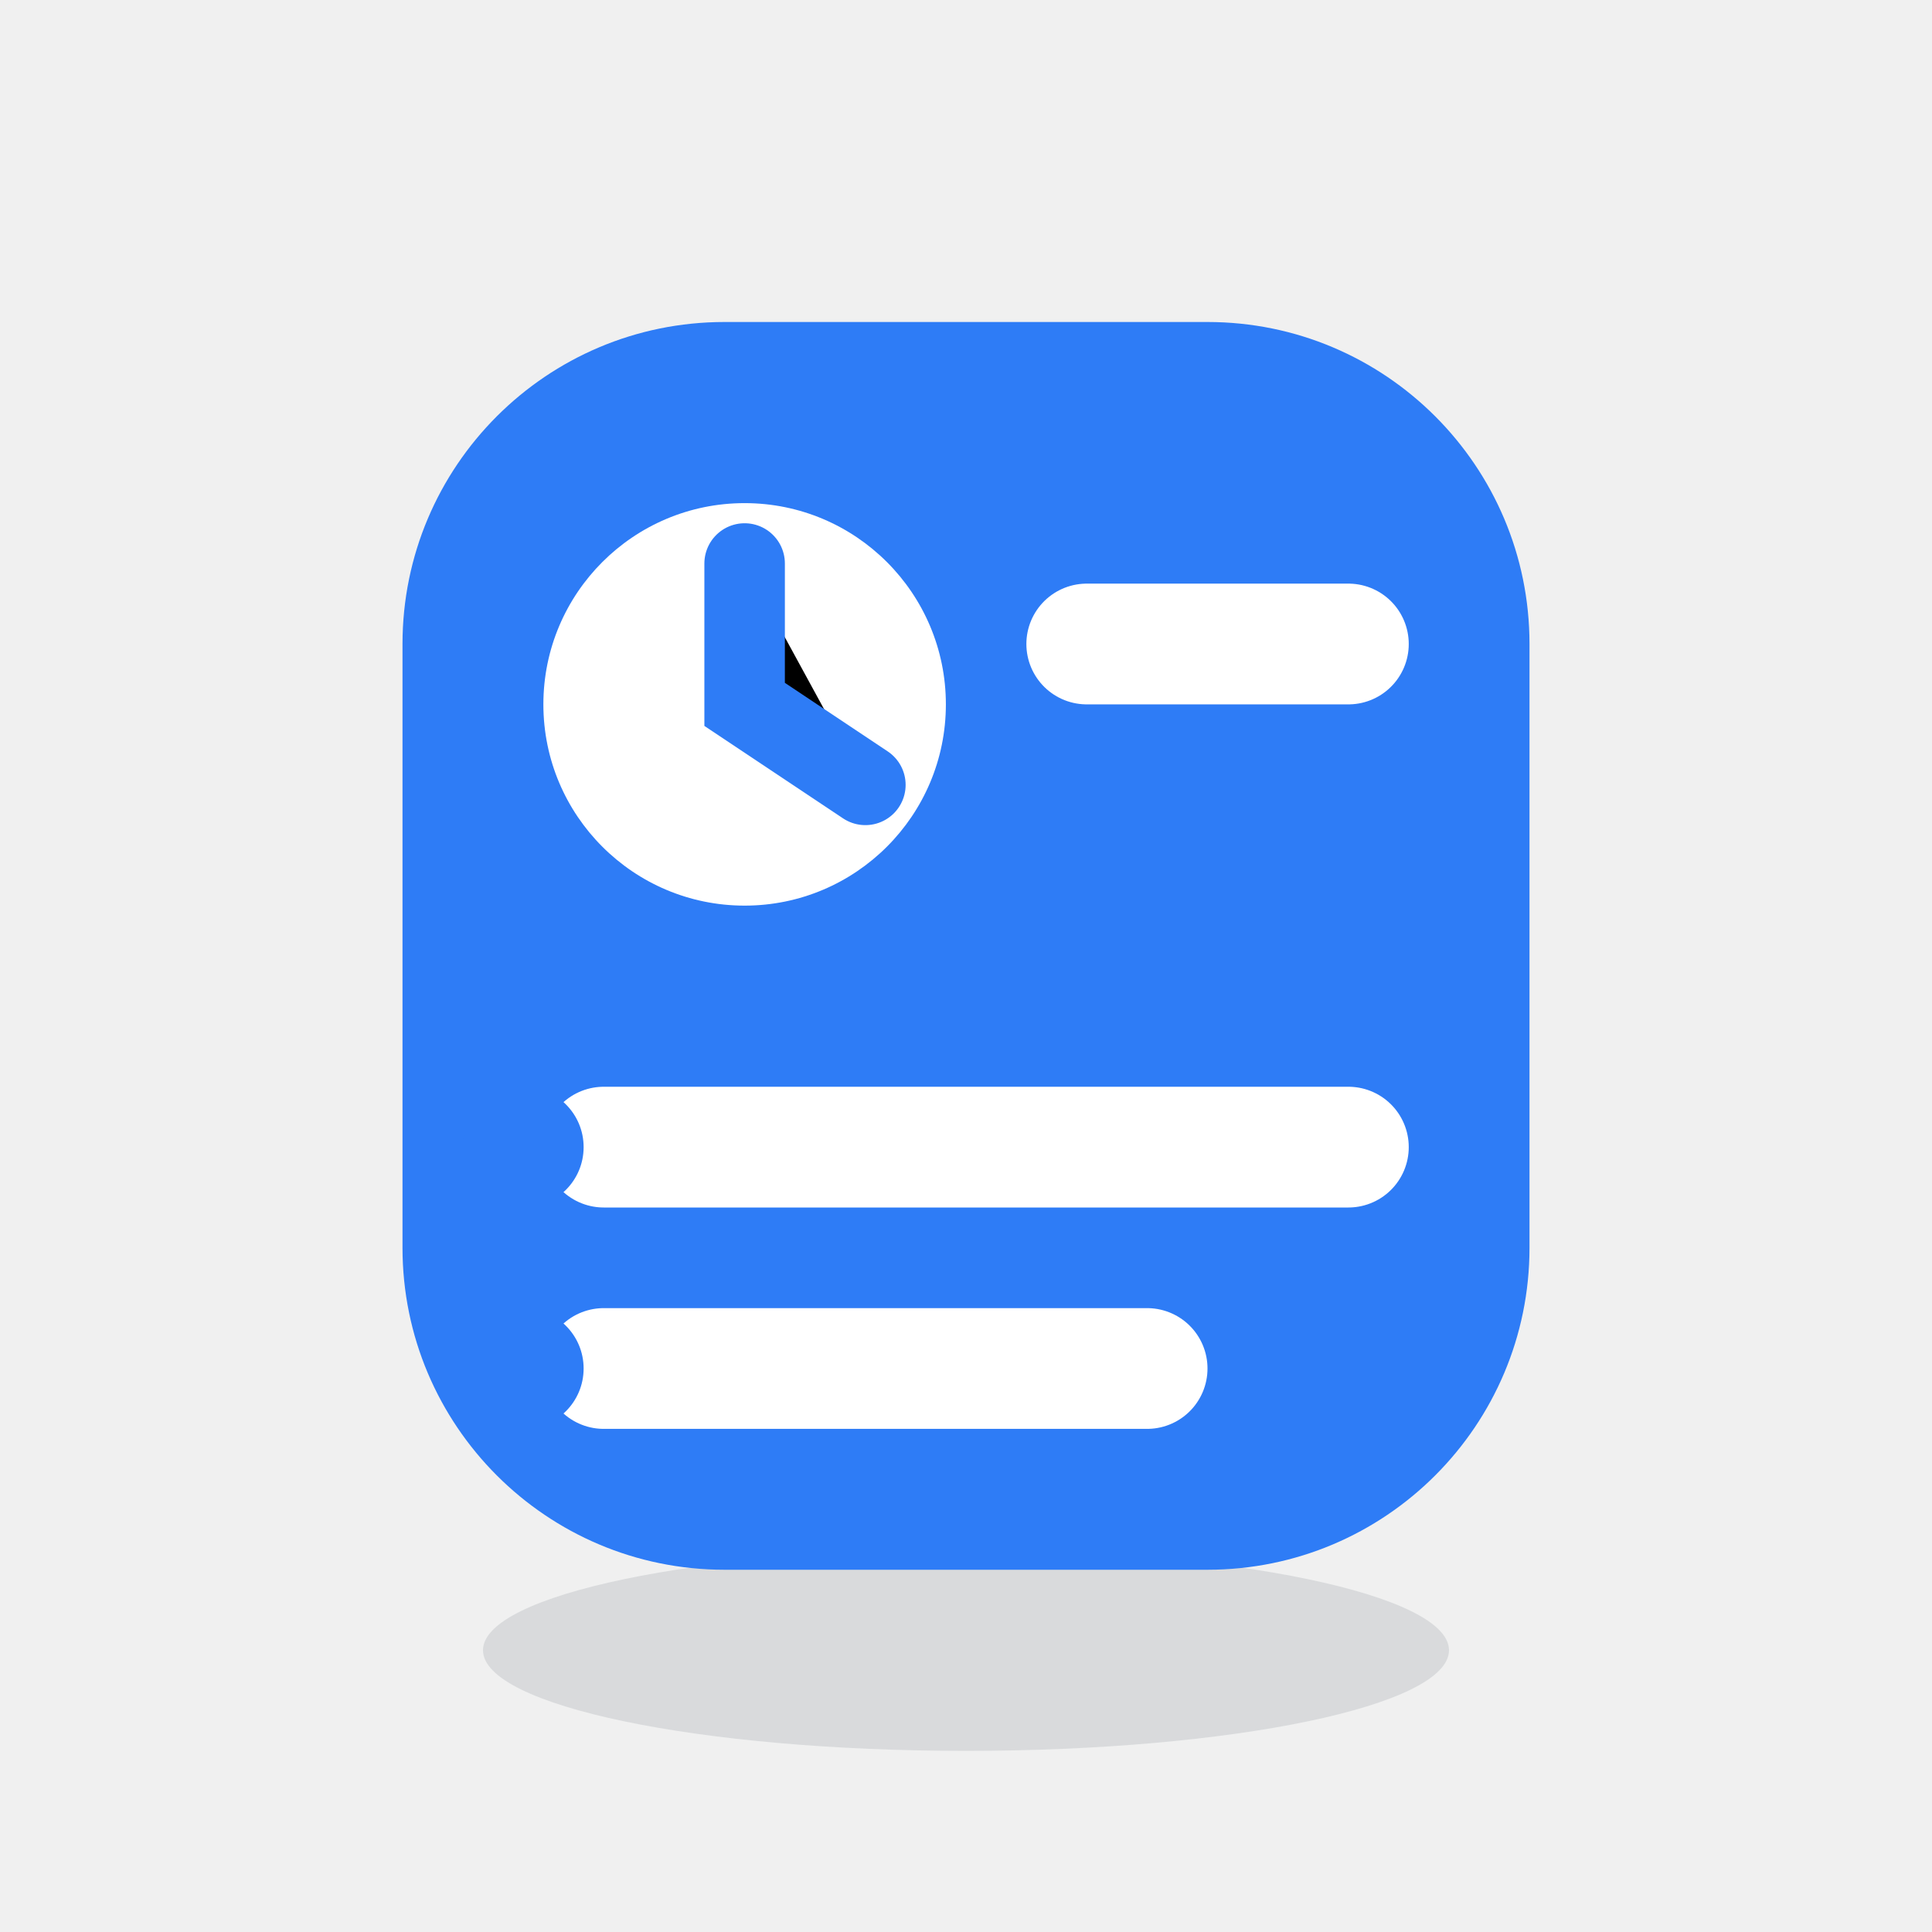
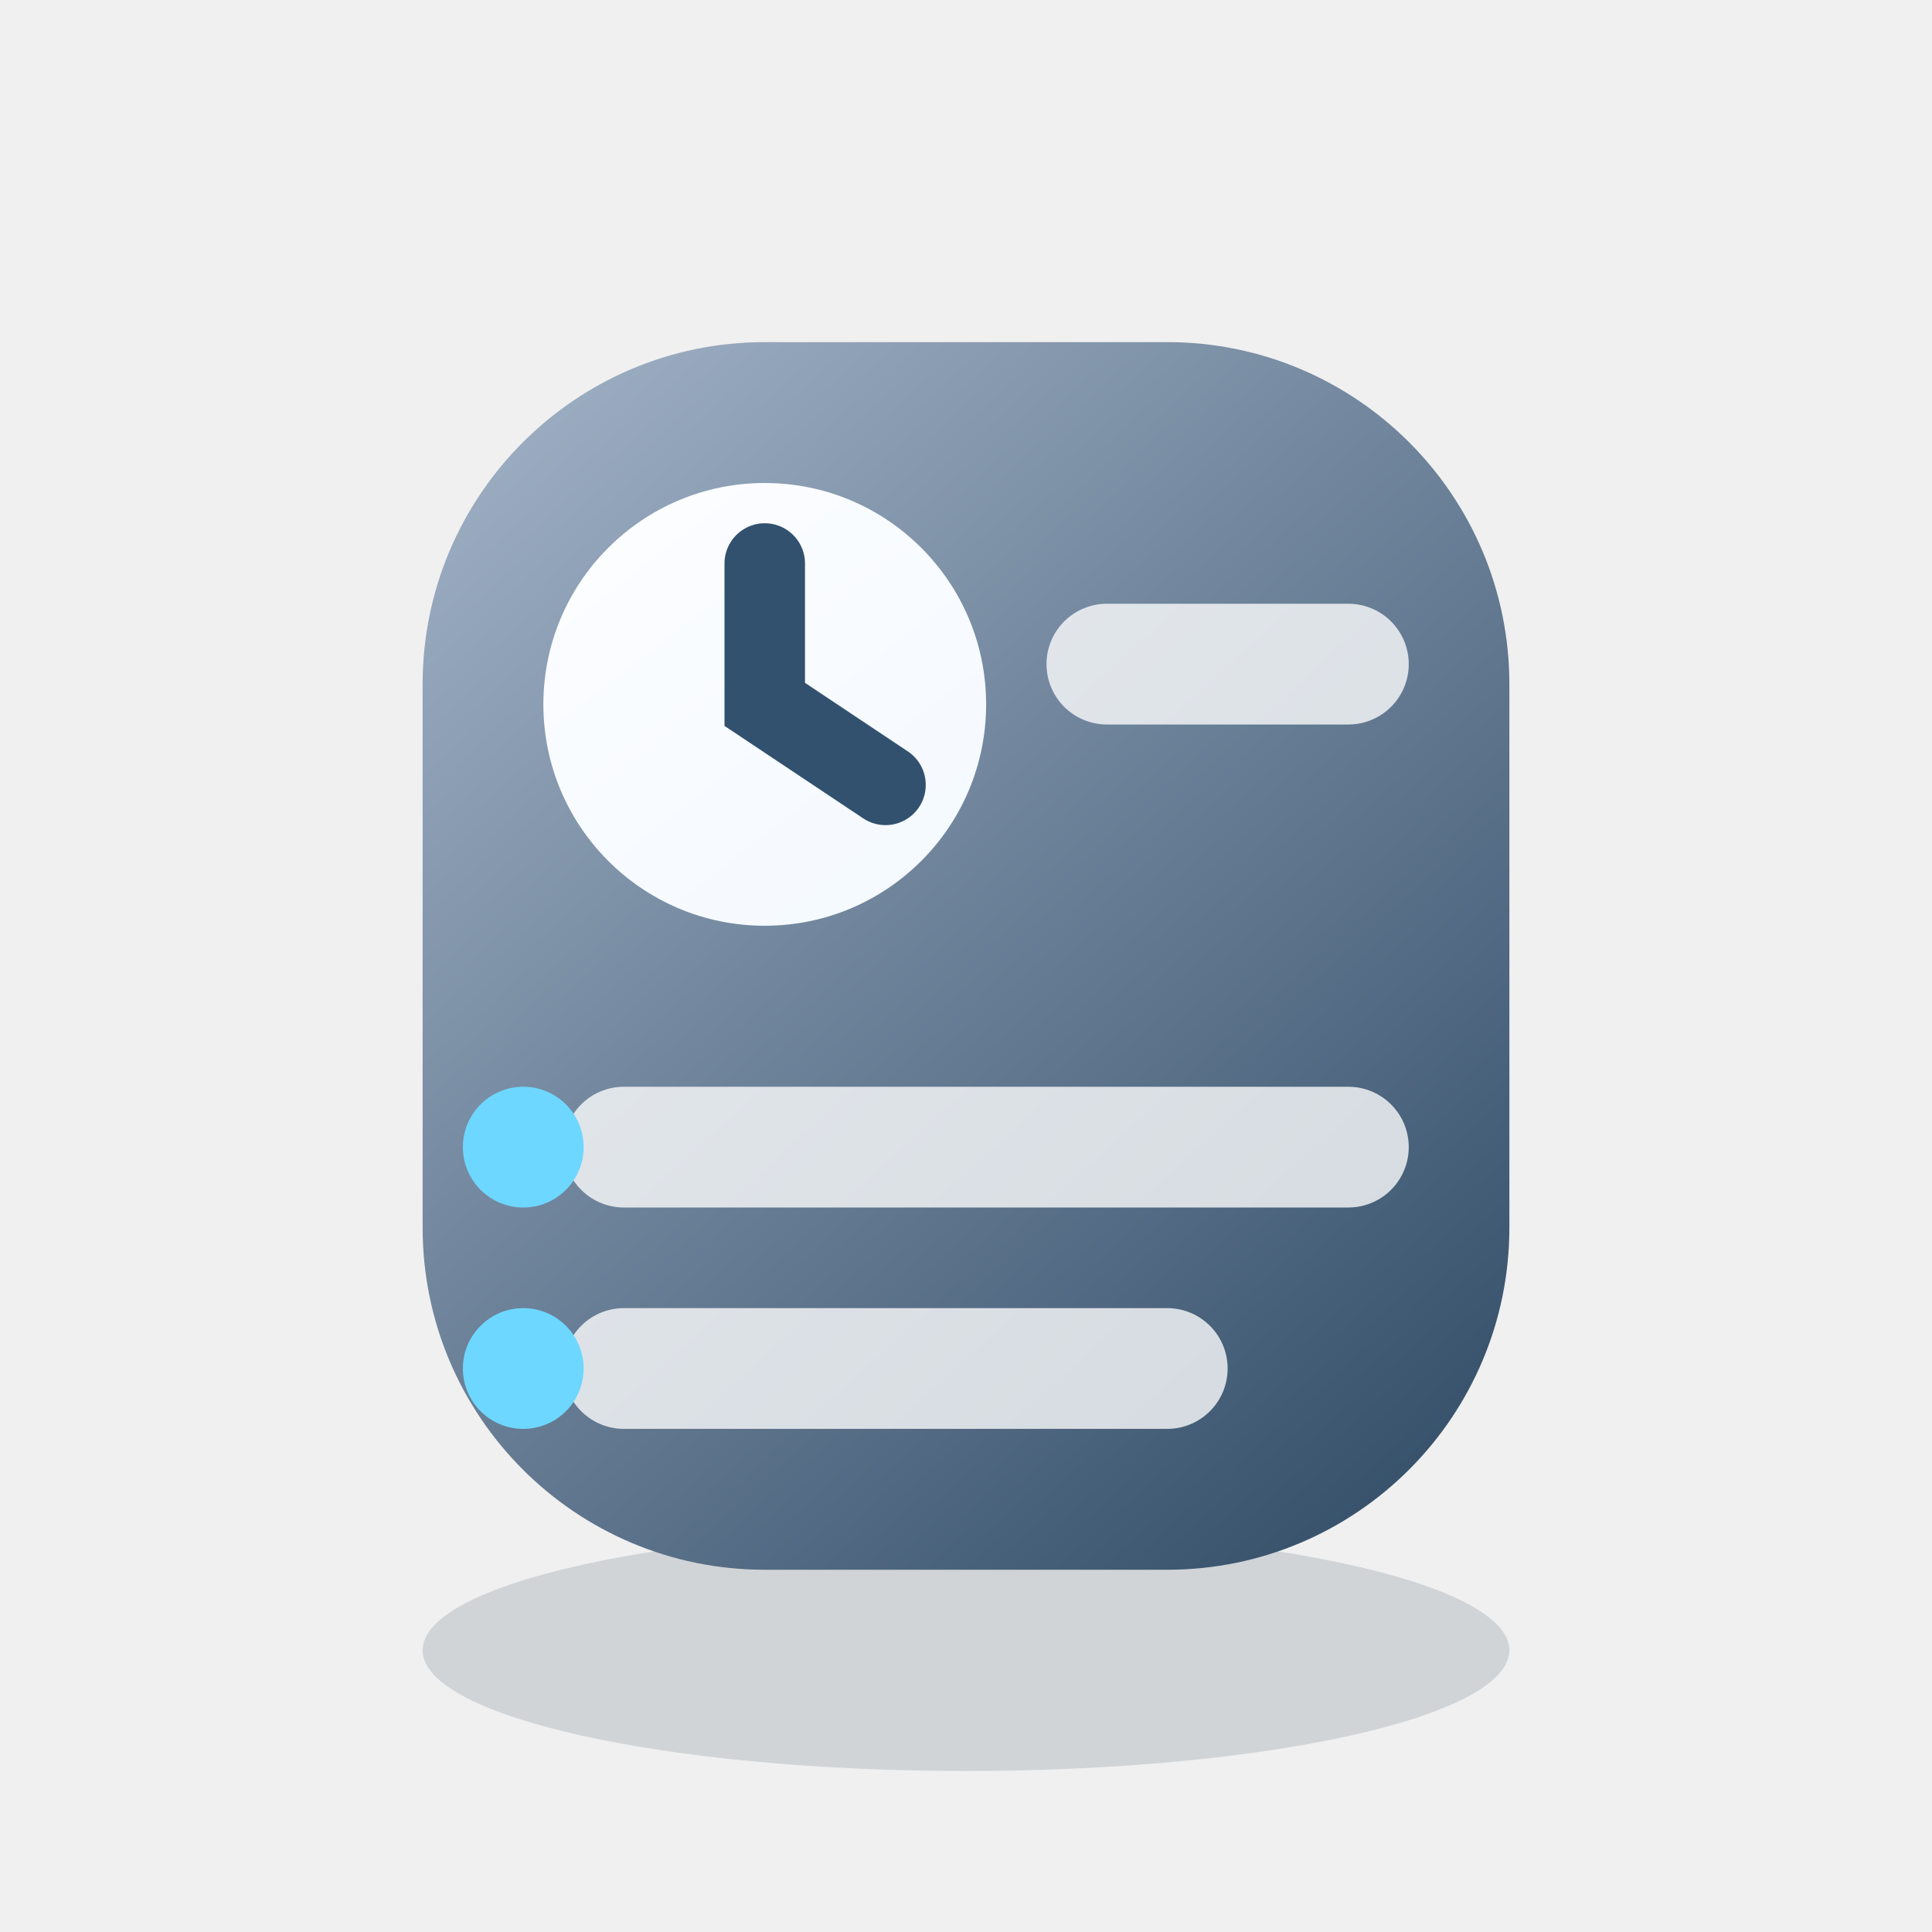
- <svg xmlns="http://www.w3.org/2000/svg" width="96" height="96" viewBox="0 0 96 96" role="img" aria-label="TapGo Activity micro illustration">
+ <svg xmlns="http://www.w3.org/2000/svg" width="96" height="96" viewBox="0 0 96 96" fill="none" role="img" aria-label="TapGo Activity 3D service icon">
  <defs>
-     <linearGradient id="g" x1="12" y1="8" x2="84" y2="88">
-       <stop stop-color="#2E7CF6" />
-       <stop offset="1" stop-color="#0B2545" />
+     <linearGradient id="blue" x1="18" y1="16" x2="78" y2="82" gradientUnits="userSpaceOnUse">
+       <stop stop-color="#45C5FF" />
+       <stop offset="0.54" stop-color="#1E7BFF" />
+       <stop offset="1" stop-color="#1754D8" />
+     </linearGradient>
+     <linearGradient id="cyan" x1="18" y1="16" x2="78" y2="82" gradientUnits="userSpaceOnUse">
+       <stop stop-color="#5BE7DE" />
+       <stop offset="1" stop-color="#0FA6B6" />
+     </linearGradient>
+     <linearGradient id="green" x1="18" y1="16" x2="78" y2="82" gradientUnits="userSpaceOnUse">
+       <stop stop-color="#72E6A4" />
+       <stop offset="1" stop-color="#16A66A" />
+     </linearGradient>
+     <linearGradient id="orange" x1="18" y1="16" x2="78" y2="82" gradientUnits="userSpaceOnUse">
+       <stop stop-color="#FFD15D" />
+       <stop offset="0.5" stop-color="#FF8A2A" />
+       <stop offset="1" stop-color="#F05A24" />
+     </linearGradient>
+     <linearGradient id="gold" x1="18" y1="16" x2="78" y2="82" gradientUnits="userSpaceOnUse">
+       <stop stop-color="#FFE58A" />
+       <stop offset="0.56" stop-color="#FFBE25" />
+       <stop offset="1" stop-color="#D88A06" />
+     </linearGradient>
+     <linearGradient id="purple" x1="18" y1="16" x2="78" y2="82" gradientUnits="userSpaceOnUse">
+       <stop stop-color="#C8B5FF" />
+       <stop offset="1" stop-color="#6D55F2" />
+     </linearGradient>
+     <linearGradient id="red" x1="18" y1="16" x2="78" y2="82" gradientUnits="userSpaceOnUse">
+       <stop stop-color="#FF9D8D" />
+       <stop offset="1" stop-color="#EC3F54" />
+     </linearGradient>
+     <linearGradient id="slate" x1="18" y1="16" x2="78" y2="82" gradientUnits="userSpaceOnUse">
+       <stop stop-color="#A8B8CC" />
+       <stop offset="1" stop-color="#27435E" />
+     </linearGradient>
+     <linearGradient id="white" x1="24" y1="14" x2="72" y2="76" gradientUnits="userSpaceOnUse">
+       <stop stop-color="#FFFFFF" />
+       <stop offset="1" stop-color="#E9F3FF" />
    </linearGradient>
  </defs>
-   <ellipse cx="48" cy="82" rx="24" ry="5" fill="#061729" opacity="0.10" />
-   <rect x="20" y="16" width="56" height="62" rx="16" fill="url(#g)" />
-   <circle cx="37" cy="35" r="10" fill="#FFFFFF" />
-   <path d="M37 28v7l6 4" stroke="url(#g)" stroke-width="4" stroke-linecap="round" />
-   <path d="M54 32h13M30 57h37M30 68h27" stroke="#FFFFFF" stroke-width="6" stroke-linecap="round" />
-   <circle cx="26" cy="57" r="3" fill="#2E7CF6" />
-   <circle cx="26" cy="68" r="3" fill="#2E7CF6" />
+   <ellipse cx="48" cy="82" rx="27" ry="6" fill="#07213D" opacity="0.14" />
+   <rect x="21" y="17" width="54" height="61" rx="17" fill="url(#slate)" />
+   <circle cx="38" cy="35" r="11" fill="url(#white)" />
+   <path d="M38 28v7l6 4" stroke="#31516F" stroke-width="4" stroke-linecap="round" />
+   <path d="M55 33h12M31 57h36M31 68h27" stroke="#FFFFFF" stroke-width="6" stroke-linecap="round" opacity="0.78" />
+   <circle cx="26" cy="57" r="3" fill="#6ED7FF" />
+   <circle cx="26" cy="68" r="3" fill="#6ED7FF" />
</svg>
